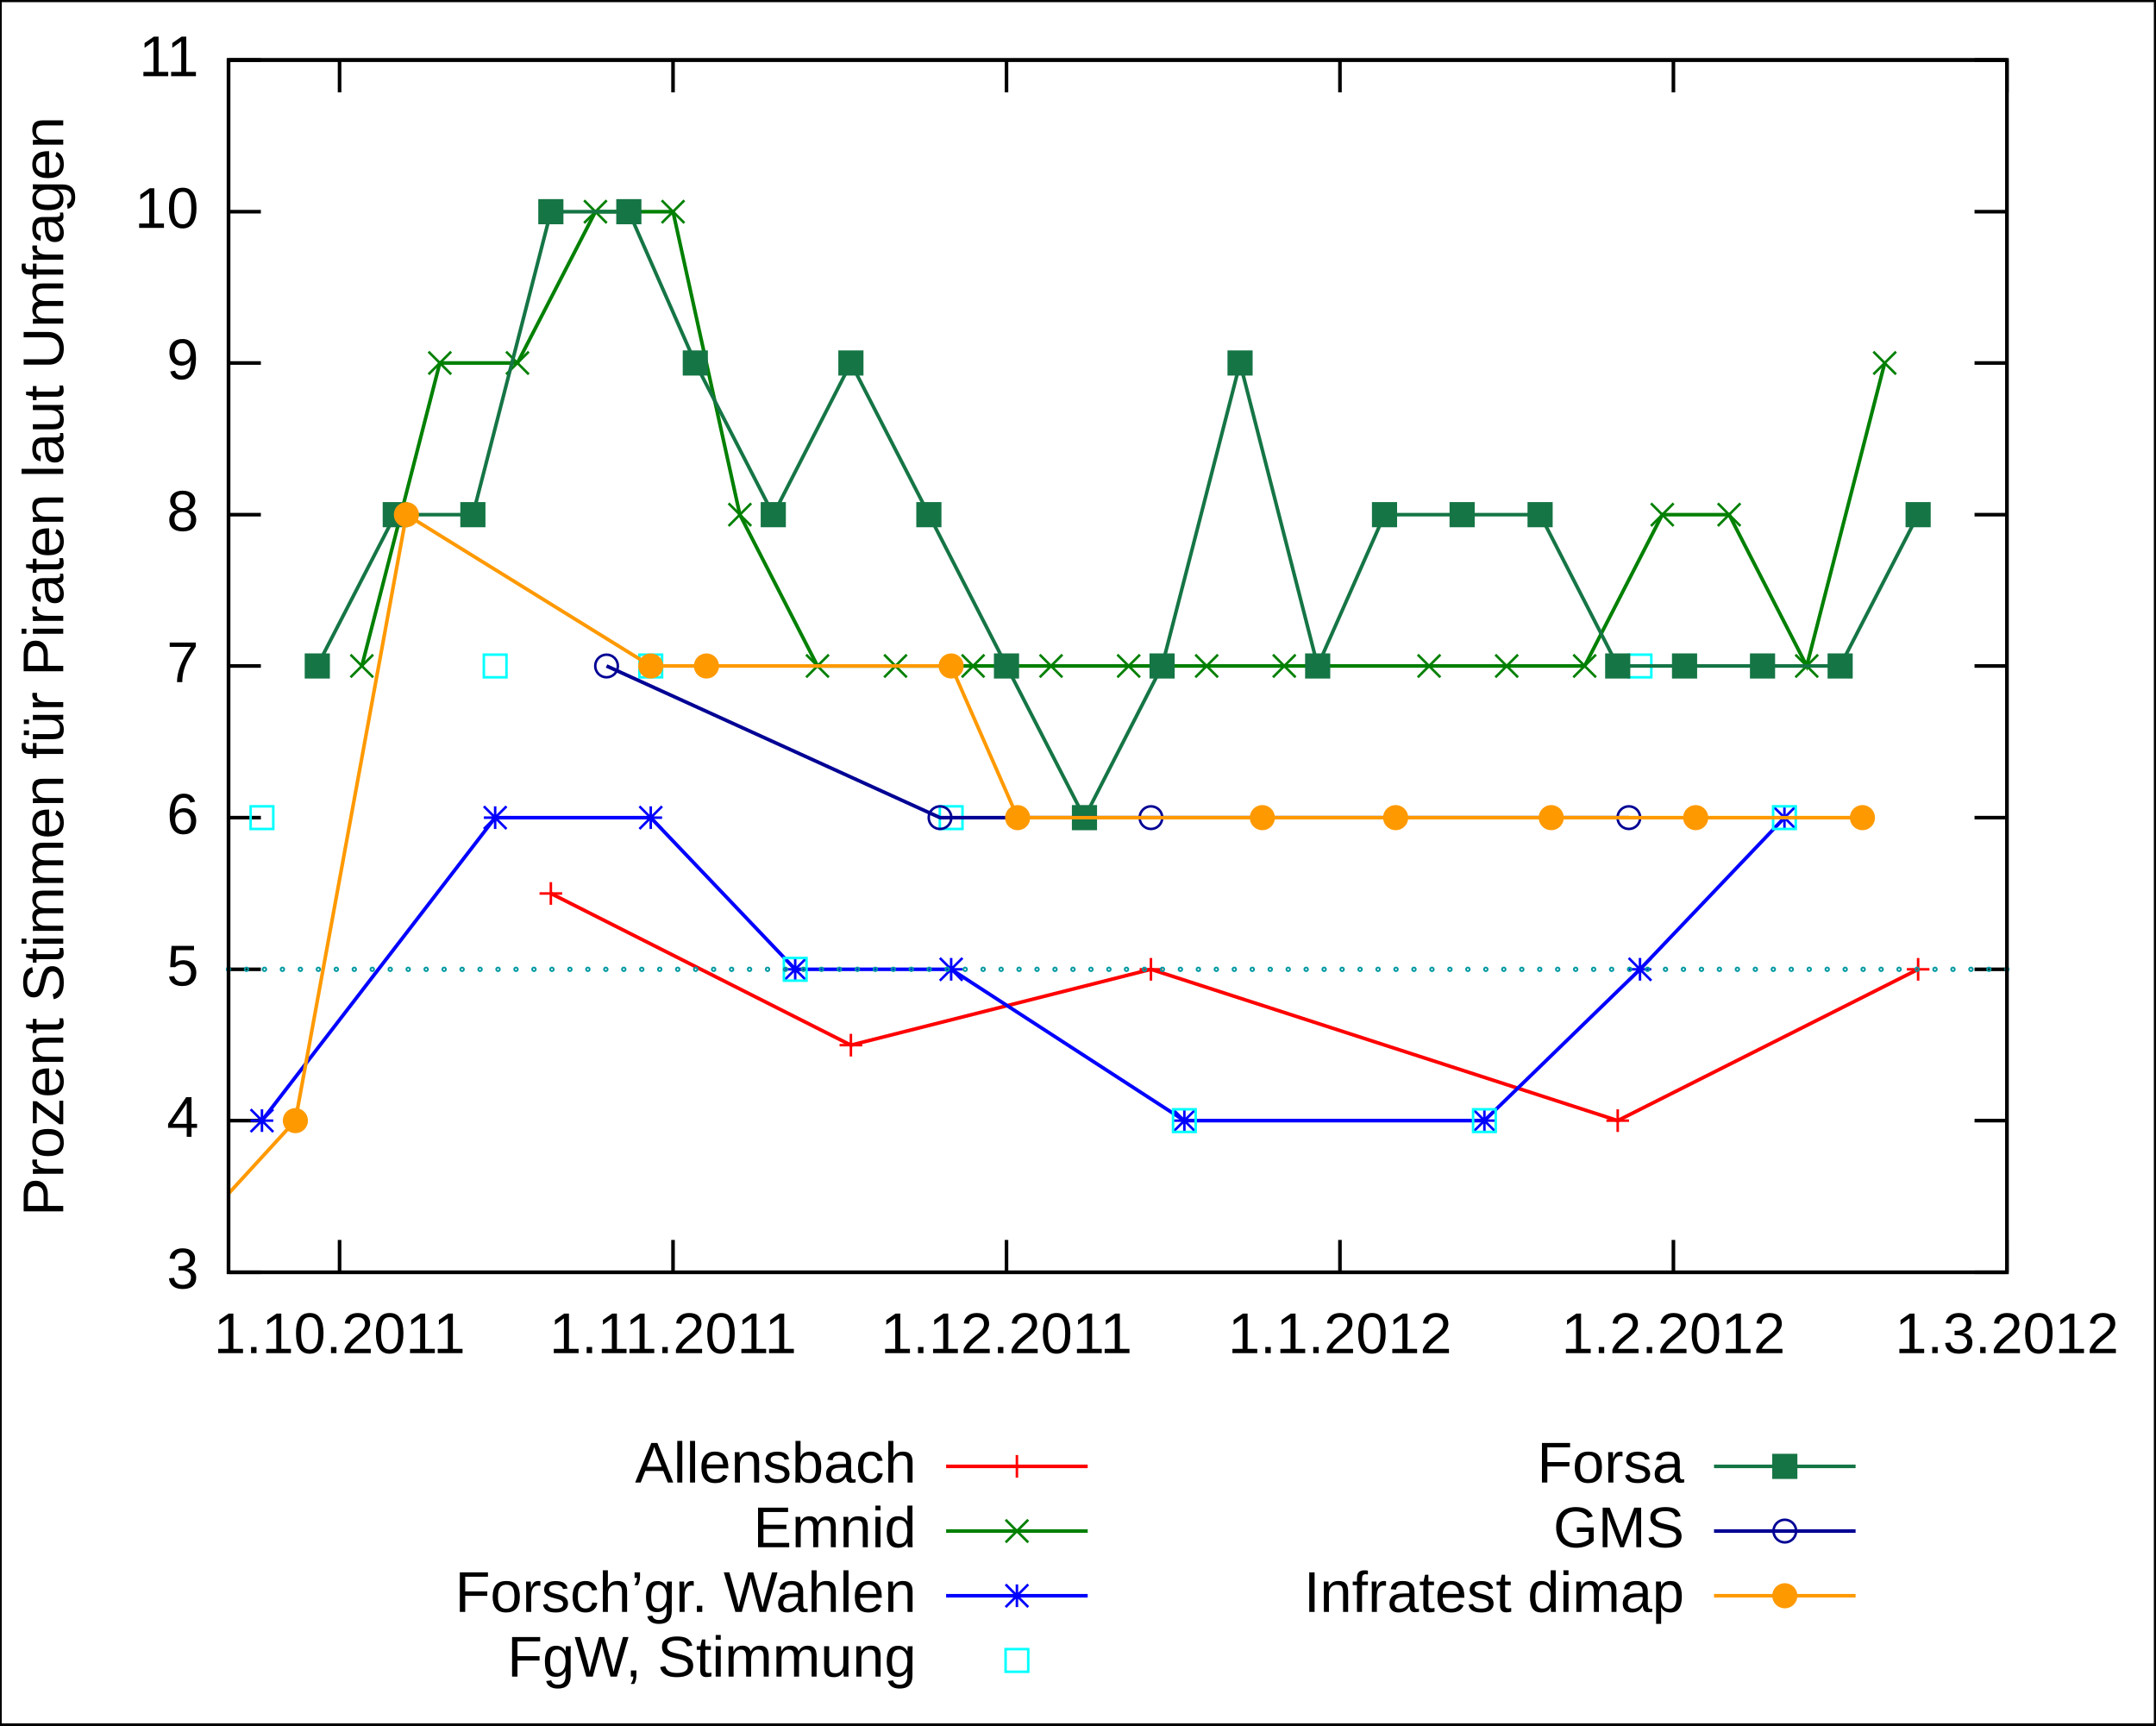
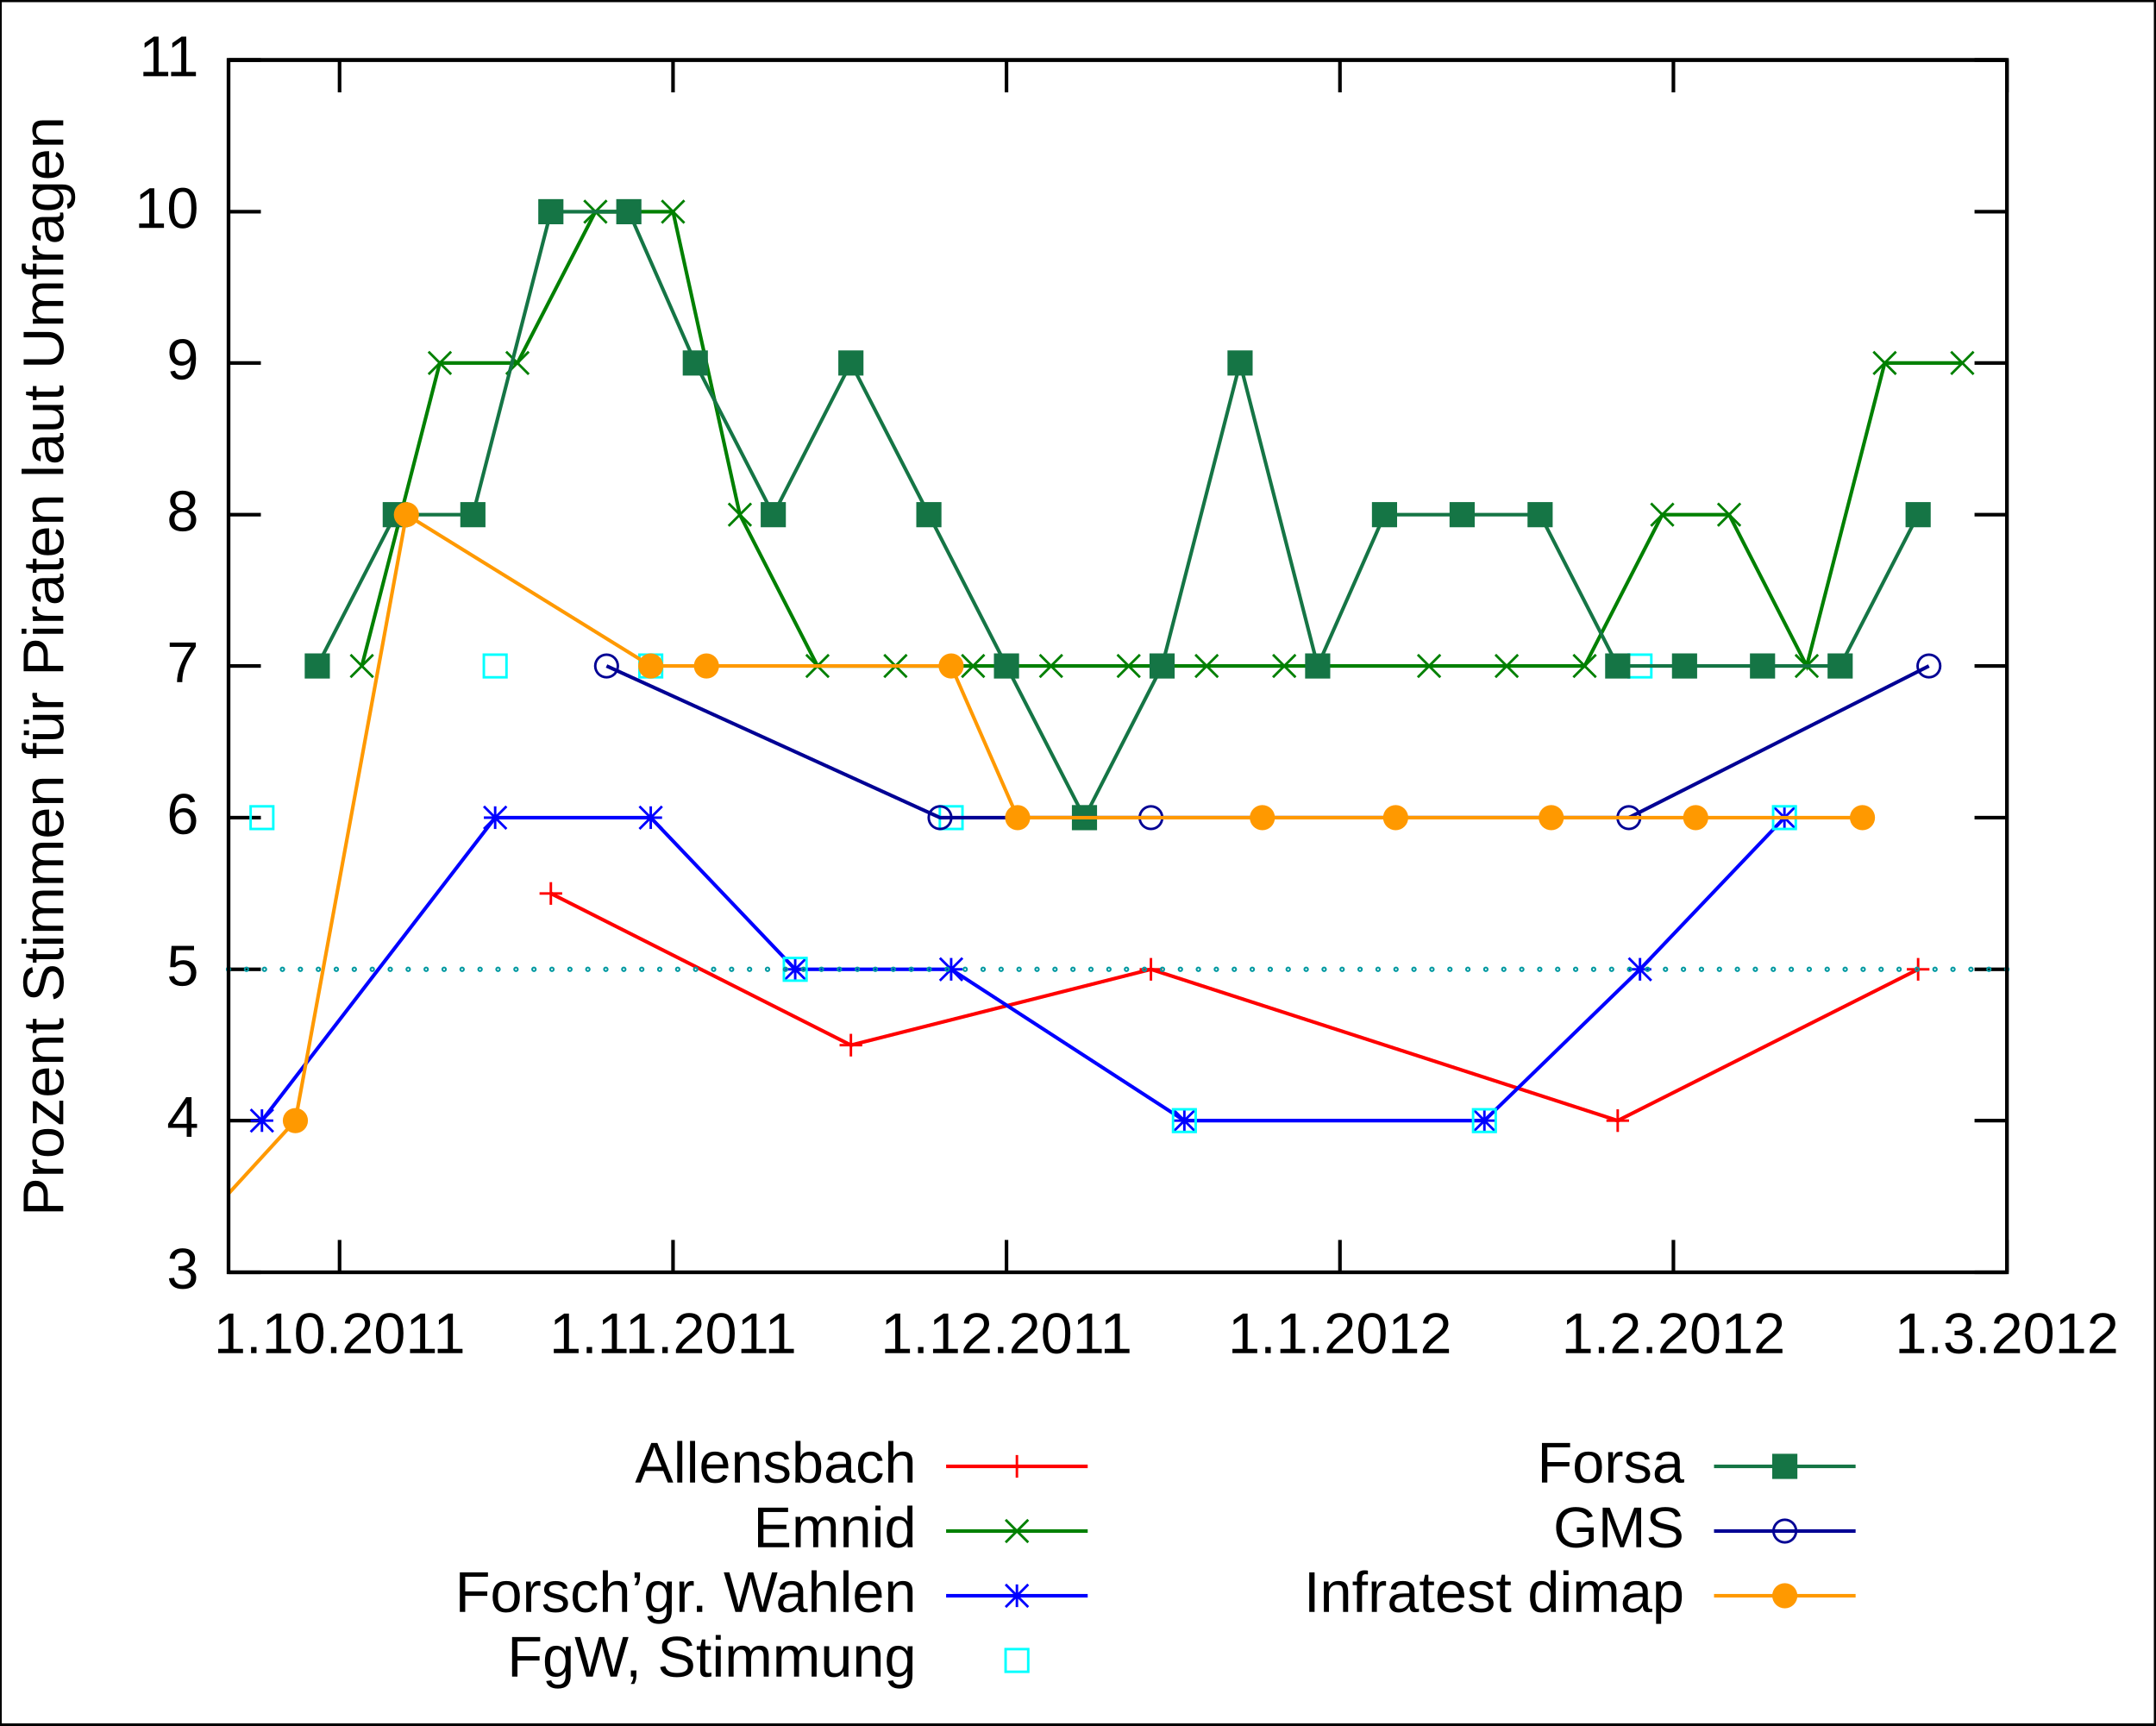
<svg xmlns="http://www.w3.org/2000/svg" xmlns:xlink="http://www.w3.org/1999/xlink" width="600" height="480" viewBox="0 0 600 480">
  <defs>
    <circle id="gpDot" r="0.5" stroke-width="0.5" />
    <path id="gpPt0" stroke-width="0.222" stroke="currentColor" d="M-1,0 h2 M0,-1 v2" />
    <path id="gpPt1" stroke-width="0.222" stroke="currentColor" d="M-1,-1 L1,1 M1,-1 L-1,1" />
    <path id="gpPt2" stroke-width="0.222" stroke="currentColor" d="M-1,0 L1,0 M0,-1 L0,1 M-1,-1 L1,1 M-1,1 L1,-1" />
    <rect id="gpPt3" stroke-width="0.222" stroke="currentColor" x="-1" y="-1" width="2" height="2" />
    <rect id="gpPt4" stroke-width="0.222" stroke="currentColor" fill="currentColor" x="-1" y="-1" width="2" height="2" />
    <circle id="gpPt5" stroke-width="0.222" stroke="currentColor" cx="0" cy="0" r="1" />
    <use xlink:href="#gpPt5" id="gpPt6" fill="currentColor" stroke="none" />
    <path id="gpPt7" stroke-width="0.222" stroke="currentColor" d="M0,-1.33 L-1.33,0.67 L1.33,0.67 z" />
    <use xlink:href="#gpPt7" id="gpPt8" fill="currentColor" stroke="none" />
    <use xlink:href="#gpPt7" id="gpPt9" stroke="currentColor" transform="rotate(180)" />
    <use xlink:href="#gpPt9" id="gpPt10" fill="currentColor" stroke="none" />
    <use xlink:href="#gpPt3" id="gpPt11" stroke="currentColor" transform="rotate(45)" />
    <use xlink:href="#gpPt11" id="gpPt12" fill="currentColor" stroke="none" />
  </defs>
  <g style="fill:none; color:white; stroke:currentColor; stroke-width:1.00; stroke-linecap:butt; stroke-linejoin:miter">
</g>
  <g style="fill:none; color:black; stroke:currentColor; stroke-width:1.00; stroke-linecap:butt; stroke-linejoin:miter">
    <g style="stroke:none; shape-rendering:crispEdges">
      <polygon fill="rgb(255, 255, 255)" points="0.0,480.0 599.9,480.0 599.9,0.1 0.0,0.1 " />
    </g>
    <path stroke="black" d="M0.0,480.0 L0.0,0.1 L599.9,0.1 L599.9,480.0 L0.0,480.0 M63.6,354.0 L72.6,354.0 M558.5,354.0    L549.5,354.0 " />
    <g transform="translate(55.3,358.5)" style="stroke:none; fill:black; font-family:Arial; font-size:12.00pt; text-anchor:end">
      <text> 3</text>
    </g>
    <path d="M63.6,311.8 L72.6,311.8 M558.5,311.8 L549.5,311.8 " />
    <g transform="translate(55.3,316.3)" style="stroke:none; fill:black; font-family:Arial; font-size:12.00pt; text-anchor:end">
      <text> 4</text>
    </g>
    <path d="M63.6,269.7 L72.6,269.7 M558.5,269.7 L549.5,269.7 " />
    <g transform="translate(55.3,274.2)" style="stroke:none; fill:black; font-family:Arial; font-size:12.00pt; text-anchor:end">
      <text> 5</text>
    </g>
    <path d="M63.6,227.5 L72.6,227.5 M558.5,227.5 L549.5,227.5 " />
    <g transform="translate(55.3,232.0)" style="stroke:none; fill:black; font-family:Arial; font-size:12.00pt; text-anchor:end">
      <text> 6</text>
    </g>
    <path d="M63.6,185.3 L72.6,185.3 M558.5,185.3 L549.5,185.3 " />
    <g transform="translate(55.3,189.8)" style="stroke:none; fill:black; font-family:Arial; font-size:12.00pt; text-anchor:end">
      <text> 7</text>
    </g>
    <path d="M63.6,143.2 L72.6,143.2 M558.5,143.2 L549.5,143.2 " />
    <g transform="translate(55.3,147.7)" style="stroke:none; fill:black; font-family:Arial; font-size:12.00pt; text-anchor:end">
      <text> 8</text>
    </g>
    <path d="M63.6,101.0 L72.6,101.0 M558.5,101.0 L549.5,101.0 " />
    <g transform="translate(55.3,105.5)" style="stroke:none; fill:black; font-family:Arial; font-size:12.00pt; text-anchor:end">
      <text> 9</text>
    </g>
    <path d="M63.6,58.9 L72.6,58.9 M558.5,58.9 L549.5,58.9 " />
    <g transform="translate(55.3,63.4)" style="stroke:none; fill:black; font-family:Arial; font-size:12.00pt; text-anchor:end">
      <text> 10</text>
    </g>
    <path d="M63.6,16.7 L72.6,16.7 M558.5,16.7 L549.5,16.7 " />
    <g transform="translate(55.3,21.2)" style="stroke:none; fill:black; font-family:Arial; font-size:12.00pt; text-anchor:end">
      <text> 11</text>
    </g>
    <path d="M94.5,354.0 L94.5,345.0 M94.5,16.7 L94.5,25.7 " />
    <g transform="translate(94.5,376.5)" style="stroke:none; fill:black; font-family:Arial; font-size:12.00pt; text-anchor:middle">
      <text>1.10.2011</text>
    </g>
    <path d="M187.3,354.0 L187.3,345.0 M187.3,16.7 L187.3,25.7 " />
    <g transform="translate(187.3,376.5)" style="stroke:none; fill:black; font-family:Arial; font-size:12.00pt; text-anchor:middle">
      <text>1.11.2011</text>
    </g>
    <path d="M280.1,354.0 L280.1,345.0 M280.1,16.7 L280.1,25.7 " />
    <g transform="translate(280.1,376.5)" style="stroke:none; fill:black; font-family:Arial; font-size:12.00pt; text-anchor:middle">
      <text>1.12.2011</text>
    </g>
    <path d="M372.9,354.0 L372.9,345.0 M372.9,16.7 L372.9,25.7 " />
    <g transform="translate(372.9,376.5)" style="stroke:none; fill:black; font-family:Arial; font-size:12.00pt; text-anchor:middle">
      <text>1.1.2012</text>
    </g>
    <path d="M465.7,354.0 L465.7,345.0 M465.7,16.7 L465.7,25.7 " />
    <g transform="translate(465.7,376.5)" style="stroke:none; fill:black; font-family:Arial; font-size:12.00pt; text-anchor:middle">
      <text>1.2.2012</text>
    </g>
    <path d="M558.5,354.0 L558.5,345.0 M558.5,16.7 L558.5,25.7 " />
    <g transform="translate(558.5,376.5)" style="stroke:none; fill:black; font-family:Arial; font-size:12.00pt; text-anchor:middle">
      <text>1.3.2012</text>
    </g>
    <path d="M63.6,16.7 L63.6,354.0 L558.5,354.0 L558.5,16.7 L63.6,16.7 Z " />
    <g transform="translate(17.6,185.4) rotate(270)" style="stroke:none; fill:black; font-family:Arial; font-size:12.00pt; text-anchor:middle">
      <text>Prozent Stimmen für Piraten laut Umfragen</text>
    </g>
  </g>
  <a xlink:title="Plot #1">
    <g style="fill:none; color:red; stroke:currentColor; stroke-width:1.00; stroke-linecap:butt; stroke-linejoin:miter">
      <g transform="translate(255.0,412.5)" style="stroke:none; fill:black; font-family:Arial; font-size:12.00pt; text-anchor:end">
        <text>Allensbach</text>
      </g>
      <path d="M263.3,408.0 L302.7,408.0 M533.8,269.7 L450.2,311.8 L320.3,269.7 L236.8,290.8 L153.3,248.6 " />
      <use xlink:href="#gpPt0" transform="translate(533.8,269.7) scale(3.15)" />
      <use xlink:href="#gpPt0" transform="translate(450.2,311.8) scale(3.15)" />
      <use xlink:href="#gpPt0" transform="translate(320.3,269.7) scale(3.15)" />
      <use xlink:href="#gpPt0" transform="translate(236.8,290.8) scale(3.15)" />
      <use xlink:href="#gpPt0" transform="translate(153.3,248.6) scale(3.15)" />
      <use xlink:href="#gpPt0" transform="translate(283.0,408.0) scale(3.15)" />
    </g>
  </a>
  <a xlink:title="Plot #2">
    <g style="fill:none; color:green; stroke:currentColor; stroke-width:1.00; stroke-linecap:butt; stroke-linejoin:miter">
      <g transform="translate(255.0,430.5)" style="stroke:none; fill:black; font-family:Arial; font-size:12.00pt; text-anchor:end">
        <text>Emnid</text>
      </g>
-       <path d="M263.3,426.0 L302.7,426.0 M524.5,101.0 L502.8,185.3 L481.2,143.2 L462.6,143.2 L441.0,185.3 L419.3,185.3    L397.7,185.3 L357.4,185.3 L335.8,185.3 L314.1,185.3 L292.5,185.3 L270.8,185.3 L249.2,185.3 L227.5,185.3    L205.9,143.2 L187.3,58.9 L165.7,58.9 L144.0,101.0 L122.4,101.0 L100.7,185.3 " />
+       <path d="M263.3,426.0 L302.7,426.0 M546.1,101.0 L524.5,101.0 L502.8,185.3 L481.2,143.2 L462.6,143.2 L441.0,185.3    L419.3,185.3 L397.7,185.3 L357.4,185.3 L335.8,185.3 L314.1,185.3 L292.5,185.3 L270.8,185.3 L249.2,185.3    L227.5,185.3 L205.9,143.2 L187.3,58.9 L165.7,58.9 L144.0,101.0 L122.4,101.0 L100.7,185.3 " />
+       <use xlink:href="#gpPt1" transform="translate(546.1,101.0) scale(3.15)" />
      <use xlink:href="#gpPt1" transform="translate(524.5,101.0) scale(3.15)" />
      <use xlink:href="#gpPt1" transform="translate(502.8,185.3) scale(3.15)" />
      <use xlink:href="#gpPt1" transform="translate(481.2,143.2) scale(3.15)" />
      <use xlink:href="#gpPt1" transform="translate(462.6,143.2) scale(3.15)" />
      <use xlink:href="#gpPt1" transform="translate(441.0,185.3) scale(3.15)" />
      <use xlink:href="#gpPt1" transform="translate(419.3,185.3) scale(3.15)" />
      <use xlink:href="#gpPt1" transform="translate(397.7,185.3) scale(3.15)" />
      <use xlink:href="#gpPt1" transform="translate(357.4,185.3) scale(3.15)" />
      <use xlink:href="#gpPt1" transform="translate(335.8,185.3) scale(3.15)" />
      <use xlink:href="#gpPt1" transform="translate(314.1,185.3) scale(3.15)" />
      <use xlink:href="#gpPt1" transform="translate(292.5,185.3) scale(3.15)" />
      <use xlink:href="#gpPt1" transform="translate(270.8,185.3) scale(3.15)" />
      <use xlink:href="#gpPt1" transform="translate(249.2,185.3) scale(3.15)" />
      <use xlink:href="#gpPt1" transform="translate(227.5,185.3) scale(3.15)" />
      <use xlink:href="#gpPt1" transform="translate(205.9,143.2) scale(3.15)" />
      <use xlink:href="#gpPt1" transform="translate(187.3,58.9) scale(3.15)" />
      <use xlink:href="#gpPt1" transform="translate(165.7,58.9) scale(3.15)" />
      <use xlink:href="#gpPt1" transform="translate(144.0,101.0) scale(3.15)" />
      <use xlink:href="#gpPt1" transform="translate(122.4,101.0) scale(3.15)" />
      <use xlink:href="#gpPt1" transform="translate(100.7,185.3) scale(3.15)" />
      <use xlink:href="#gpPt1" transform="translate(283.0,426.0) scale(3.15)" />
    </g>
  </a>
  <a xlink:title="Plot #3">
    <g style="fill:none; color:blue; stroke:currentColor; stroke-width:1.00; stroke-linecap:butt; stroke-linejoin:miter">
      <g transform="translate(255.0,448.5)" style="stroke:none; fill:black; font-family:Arial; font-size:12.00pt; text-anchor:end">
        <text>Forsch’gr. Wahlen</text>
      </g>
      <path d="M263.3,444.0 L302.7,444.0 M496.6,227.5 L456.4,269.7 L413.1,311.8 L329.6,311.8 L264.7,269.7 L221.3,269.7    L181.1,227.5 L137.8,227.5 L72.9,311.8 " />
      <use xlink:href="#gpPt2" transform="translate(496.6,227.5) scale(3.15)" />
      <use xlink:href="#gpPt2" transform="translate(456.4,269.7) scale(3.15)" />
      <use xlink:href="#gpPt2" transform="translate(413.1,311.8) scale(3.15)" />
      <use xlink:href="#gpPt2" transform="translate(329.6,311.8) scale(3.15)" />
      <use xlink:href="#gpPt2" transform="translate(264.7,269.7) scale(3.15)" />
      <use xlink:href="#gpPt2" transform="translate(221.3,269.7) scale(3.15)" />
      <use xlink:href="#gpPt2" transform="translate(181.1,227.5) scale(3.15)" />
      <use xlink:href="#gpPt2" transform="translate(137.8,227.5) scale(3.15)" />
      <use xlink:href="#gpPt2" transform="translate(72.9,311.8) scale(3.15)" />
      <use xlink:href="#gpPt2" transform="translate(283.0,444.0) scale(3.15)" />
    </g>
  </a>
  <a xlink:title="Plot #4">
    <g style="fill:none; color:cyan; stroke:currentColor; stroke-width:1.00; stroke-linecap:butt; stroke-linejoin:miter">
      <g transform="translate(255.0,466.5)" style="stroke:none; fill:black; font-family:Arial; font-size:12.00pt; text-anchor:end">
        <text>FgW, Stimmung</text>
      </g>
      <use xlink:href="#gpPt3" transform="translate(496.6,227.5) scale(3.15)" />
      <use xlink:href="#gpPt3" transform="translate(456.4,185.3) scale(3.15)" />
      <use xlink:href="#gpPt3" transform="translate(413.1,311.8) scale(3.15)" />
      <use xlink:href="#gpPt3" transform="translate(329.6,311.8) scale(3.15)" />
      <use xlink:href="#gpPt3" transform="translate(264.7,227.5) scale(3.15)" />
      <use xlink:href="#gpPt3" transform="translate(221.3,269.7) scale(3.15)" />
      <use xlink:href="#gpPt3" transform="translate(181.1,185.3) scale(3.15)" />
      <use xlink:href="#gpPt3" transform="translate(137.8,185.3) scale(3.15)" />
      <use xlink:href="#gpPt3" transform="translate(72.9,227.5) scale(3.15)" />
      <use xlink:href="#gpPt3" transform="translate(283.0,462.0) scale(3.15)" />
    </g>
  </a>
  <a xlink:title="Plot #5">
    <g style="fill:none; color:#157545; stroke:currentColor; stroke-width:1.00; stroke-linecap:butt; stroke-linejoin:miter">
      <g transform="translate(468.7,412.5)" style="stroke:none; fill:black; font-family:Arial; font-size:12.00pt; text-anchor:end">
        <text>Forsa</text>
      </g>
      <path d="M477.0,408.0 L516.4,408.0 M533.8,143.2 L512.1,185.3 L490.5,185.3 L468.8,185.3 L450.2,185.3 L428.6,143.2    L406.9,143.2 L385.3,143.2 L366.7,185.3 L345.1,101.0 L323.4,185.3 L301.8,227.5 L280.1,185.3 L258.5,143.2    L236.8,101.0 L215.2,143.2 L193.5,101.0 L175.0,58.9 L153.3,58.9 L131.6,143.2 L110.0,143.2 L88.3,185.3    " />
      <use xlink:href="#gpPt4" transform="translate(533.8,143.2) scale(3.15)" />
      <use xlink:href="#gpPt4" transform="translate(512.1,185.3) scale(3.15)" />
      <use xlink:href="#gpPt4" transform="translate(490.5,185.3) scale(3.15)" />
      <use xlink:href="#gpPt4" transform="translate(468.8,185.3) scale(3.15)" />
      <use xlink:href="#gpPt4" transform="translate(450.2,185.3) scale(3.15)" />
      <use xlink:href="#gpPt4" transform="translate(428.6,143.2) scale(3.15)" />
      <use xlink:href="#gpPt4" transform="translate(406.9,143.2) scale(3.15)" />
      <use xlink:href="#gpPt4" transform="translate(385.3,143.2) scale(3.15)" />
      <use xlink:href="#gpPt4" transform="translate(366.7,185.3) scale(3.15)" />
      <use xlink:href="#gpPt4" transform="translate(345.1,101.0) scale(3.15)" />
      <use xlink:href="#gpPt4" transform="translate(323.4,185.3) scale(3.15)" />
      <use xlink:href="#gpPt4" transform="translate(301.8,227.5) scale(3.15)" />
      <use xlink:href="#gpPt4" transform="translate(280.1,185.3) scale(3.15)" />
      <use xlink:href="#gpPt4" transform="translate(258.5,143.2) scale(3.15)" />
      <use xlink:href="#gpPt4" transform="translate(236.8,101.0) scale(3.15)" />
      <use xlink:href="#gpPt4" transform="translate(215.2,143.2) scale(3.15)" />
      <use xlink:href="#gpPt4" transform="translate(193.5,101.0) scale(3.15)" />
      <use xlink:href="#gpPt4" transform="translate(175.0,58.9) scale(3.15)" />
      <use xlink:href="#gpPt4" transform="translate(153.3,58.9) scale(3.15)" />
      <use xlink:href="#gpPt4" transform="translate(131.6,143.2) scale(3.15)" />
      <use xlink:href="#gpPt4" transform="translate(110.0,143.2) scale(3.15)" />
      <use xlink:href="#gpPt4" transform="translate(88.3,185.3) scale(3.15)" />
      <use xlink:href="#gpPt4" transform="translate(496.7,408.0) scale(3.15)" />
    </g>
  </a>
  <a xlink:title="Plot #6">
    <g style="fill:none; color:#000094; stroke:currentColor; stroke-width:1.00; stroke-linecap:butt; stroke-linejoin:miter">
      <g transform="translate(468.7,430.5)" style="stroke:none; fill:black; font-family:Arial; font-size:12.00pt; text-anchor:end">
        <text>GMS</text>
      </g>
-       <path d="M477.0,426.0 L516.4,426.0 M453.3,227.5 L320.3,227.5 L261.6,227.5 L168.8,185.3 " />
+       <path d="M477.0,426.0 L516.4,426.0 M536.8,185.3 L453.3,227.5 L320.3,227.5 L261.6,227.5 L168.8,185.3 " />
+       <use xlink:href="#gpPt5" transform="translate(536.8,185.3) scale(3.15)" />
      <use xlink:href="#gpPt5" transform="translate(453.3,227.5) scale(3.15)" />
      <use xlink:href="#gpPt5" transform="translate(320.3,227.5) scale(3.15)" />
      <use xlink:href="#gpPt5" transform="translate(261.6,227.5) scale(3.15)" />
      <use xlink:href="#gpPt5" transform="translate(168.8,185.3) scale(3.15)" />
      <use xlink:href="#gpPt5" transform="translate(496.7,426.0) scale(3.15)" />
    </g>
  </a>
  <a xlink:title="Plot #7">
    <g style="fill:none; color:#FF9900; stroke:currentColor; stroke-width:1.00; stroke-linecap:butt; stroke-linejoin:miter">
      <g transform="translate(468.7,448.5)" style="stroke:none; fill:black; font-family:Arial; font-size:12.00pt; text-anchor:end">
        <text>Infratest dimap</text>
      </g>
      <path d="M477.0,444.0 L516.4,444.0 M518.3,227.5 L471.9,227.5 L431.7,227.5 L388.4,227.5 L351.3,227.5 L283.2,227.5    L264.7,185.3 L196.6,185.3 L181.1,185.3 L113.1,143.2 L82.2,311.8 L63.6,332.1 " />
      <use xlink:href="#gpPt6" transform="translate(518.3,227.5) scale(3.15)" />
      <use xlink:href="#gpPt6" transform="translate(471.9,227.5) scale(3.15)" />
      <use xlink:href="#gpPt6" transform="translate(431.7,227.5) scale(3.15)" />
      <use xlink:href="#gpPt6" transform="translate(388.4,227.5) scale(3.15)" />
      <use xlink:href="#gpPt6" transform="translate(351.3,227.5) scale(3.15)" />
      <use xlink:href="#gpPt6" transform="translate(283.2,227.5) scale(3.15)" />
      <use xlink:href="#gpPt6" transform="translate(264.7,185.3) scale(3.15)" />
      <use xlink:href="#gpPt6" transform="translate(196.6,185.3) scale(3.15)" />
      <use xlink:href="#gpPt6" transform="translate(181.1,185.3) scale(3.15)" />
      <use xlink:href="#gpPt6" transform="translate(113.1,143.2) scale(3.15)" />
      <use xlink:href="#gpPt6" transform="translate(82.2,311.8) scale(3.15)" />
      <use xlink:href="#gpPt6" transform="translate(496.7,444.0) scale(3.15)" />
    </g>
  </a>
  <a xlink:title="Plot #8">
    <g style="fill:none; color:#0099A1; stroke:currentColor; stroke-width:1.00; stroke-linecap:butt; stroke-linejoin:miter">
      <use xlink:href="#gpDot" x="63.6" y="269.7" />
      <use xlink:href="#gpDot" x="68.6" y="269.7" />
      <use xlink:href="#gpDot" x="73.6" y="269.7" />
      <use xlink:href="#gpDot" x="78.6" y="269.7" />
      <use xlink:href="#gpDot" x="83.6" y="269.7" />
      <use xlink:href="#gpDot" x="88.6" y="269.7" />
      <use xlink:href="#gpDot" x="93.6" y="269.7" />
      <use xlink:href="#gpDot" x="98.6" y="269.7" />
      <use xlink:href="#gpDot" x="103.6" y="269.7" />
      <use xlink:href="#gpDot" x="108.6" y="269.7" />
      <use xlink:href="#gpDot" x="113.6" y="269.7" />
      <use xlink:href="#gpDot" x="118.6" y="269.7" />
      <use xlink:href="#gpDot" x="123.6" y="269.7" />
      <use xlink:href="#gpDot" x="128.6" y="269.7" />
      <use xlink:href="#gpDot" x="133.6" y="269.7" />
      <use xlink:href="#gpDot" x="138.6" y="269.7" />
      <use xlink:href="#gpDot" x="143.6" y="269.7" />
      <use xlink:href="#gpDot" x="148.6" y="269.7" />
      <use xlink:href="#gpDot" x="153.6" y="269.7" />
      <use xlink:href="#gpDot" x="158.6" y="269.7" />
      <use xlink:href="#gpDot" x="163.6" y="269.7" />
      <use xlink:href="#gpDot" x="168.6" y="269.7" />
      <use xlink:href="#gpDot" x="173.6" y="269.7" />
      <use xlink:href="#gpDot" x="178.6" y="269.7" />
      <use xlink:href="#gpDot" x="183.6" y="269.7" />
      <use xlink:href="#gpDot" x="188.6" y="269.7" />
      <use xlink:href="#gpDot" x="193.6" y="269.7" />
      <use xlink:href="#gpDot" x="198.6" y="269.7" />
      <use xlink:href="#gpDot" x="203.6" y="269.7" />
      <use xlink:href="#gpDot" x="208.6" y="269.7" />
      <use xlink:href="#gpDot" x="213.6" y="269.7" />
      <use xlink:href="#gpDot" x="218.6" y="269.7" />
      <use xlink:href="#gpDot" x="223.6" y="269.7" />
      <use xlink:href="#gpDot" x="228.6" y="269.7" />
      <use xlink:href="#gpDot" x="233.6" y="269.7" />
      <use xlink:href="#gpDot" x="238.6" y="269.7" />
      <use xlink:href="#gpDot" x="243.6" y="269.7" />
      <use xlink:href="#gpDot" x="248.6" y="269.7" />
      <use xlink:href="#gpDot" x="253.6" y="269.7" />
      <use xlink:href="#gpDot" x="258.6" y="269.7" />
      <use xlink:href="#gpDot" x="263.6" y="269.7" />
      <use xlink:href="#gpDot" x="268.6" y="269.7" />
      <use xlink:href="#gpDot" x="273.6" y="269.7" />
      <use xlink:href="#gpDot" x="278.6" y="269.7" />
      <use xlink:href="#gpDot" x="283.6" y="269.7" />
      <use xlink:href="#gpDot" x="288.6" y="269.7" />
      <use xlink:href="#gpDot" x="293.6" y="269.7" />
      <use xlink:href="#gpDot" x="298.6" y="269.7" />
      <use xlink:href="#gpDot" x="303.6" y="269.7" />
      <use xlink:href="#gpDot" x="308.6" y="269.7" />
      <use xlink:href="#gpDot" x="313.5" y="269.7" />
      <use xlink:href="#gpDot" x="318.5" y="269.7" />
      <use xlink:href="#gpDot" x="323.5" y="269.7" />
      <use xlink:href="#gpDot" x="328.5" y="269.7" />
      <use xlink:href="#gpDot" x="333.5" y="269.7" />
      <use xlink:href="#gpDot" x="338.5" y="269.7" />
      <use xlink:href="#gpDot" x="343.5" y="269.7" />
      <use xlink:href="#gpDot" x="348.5" y="269.7" />
      <use xlink:href="#gpDot" x="353.5" y="269.7" />
      <use xlink:href="#gpDot" x="358.5" y="269.7" />
      <use xlink:href="#gpDot" x="363.5" y="269.7" />
      <use xlink:href="#gpDot" x="368.5" y="269.7" />
      <use xlink:href="#gpDot" x="373.5" y="269.7" />
      <use xlink:href="#gpDot" x="378.5" y="269.7" />
      <use xlink:href="#gpDot" x="383.5" y="269.7" />
      <use xlink:href="#gpDot" x="388.5" y="269.7" />
      <use xlink:href="#gpDot" x="393.5" y="269.7" />
      <use xlink:href="#gpDot" x="398.5" y="269.7" />
      <use xlink:href="#gpDot" x="403.5" y="269.7" />
      <use xlink:href="#gpDot" x="408.5" y="269.7" />
      <use xlink:href="#gpDot" x="413.5" y="269.7" />
      <use xlink:href="#gpDot" x="418.5" y="269.7" />
      <use xlink:href="#gpDot" x="423.5" y="269.7" />
      <use xlink:href="#gpDot" x="428.5" y="269.7" />
      <use xlink:href="#gpDot" x="433.5" y="269.7" />
      <use xlink:href="#gpDot" x="438.5" y="269.7" />
      <use xlink:href="#gpDot" x="443.5" y="269.7" />
      <use xlink:href="#gpDot" x="448.5" y="269.7" />
      <use xlink:href="#gpDot" x="453.5" y="269.7" />
      <use xlink:href="#gpDot" x="458.5" y="269.7" />
      <use xlink:href="#gpDot" x="463.5" y="269.7" />
      <use xlink:href="#gpDot" x="468.5" y="269.7" />
      <use xlink:href="#gpDot" x="473.5" y="269.7" />
      <use xlink:href="#gpDot" x="478.5" y="269.7" />
      <use xlink:href="#gpDot" x="483.5" y="269.7" />
      <use xlink:href="#gpDot" x="488.5" y="269.7" />
      <use xlink:href="#gpDot" x="493.5" y="269.7" />
      <use xlink:href="#gpDot" x="498.5" y="269.7" />
      <use xlink:href="#gpDot" x="503.5" y="269.7" />
      <use xlink:href="#gpDot" x="508.5" y="269.7" />
      <use xlink:href="#gpDot" x="513.5" y="269.7" />
      <use xlink:href="#gpDot" x="518.5" y="269.7" />
      <use xlink:href="#gpDot" x="523.5" y="269.7" />
      <use xlink:href="#gpDot" x="528.5" y="269.7" />
      <use xlink:href="#gpDot" x="533.5" y="269.7" />
      <use xlink:href="#gpDot" x="538.5" y="269.7" />
      <use xlink:href="#gpDot" x="543.5" y="269.7" />
      <use xlink:href="#gpDot" x="548.5" y="269.7" />
      <use xlink:href="#gpDot" x="553.5" y="269.7" />
      <use xlink:href="#gpDot" x="558.5" y="269.7" />
    </g>
  </a>
  <g style="fill:none; color:black; stroke:currentColor; stroke-width:1.00; stroke-linecap:butt; stroke-linejoin:miter">
    <path d="M63.6,16.7 L63.6,354.0 L558.5,354.0 L558.5,16.7 L63.6,16.7 Z " />
  </g>
</svg>
